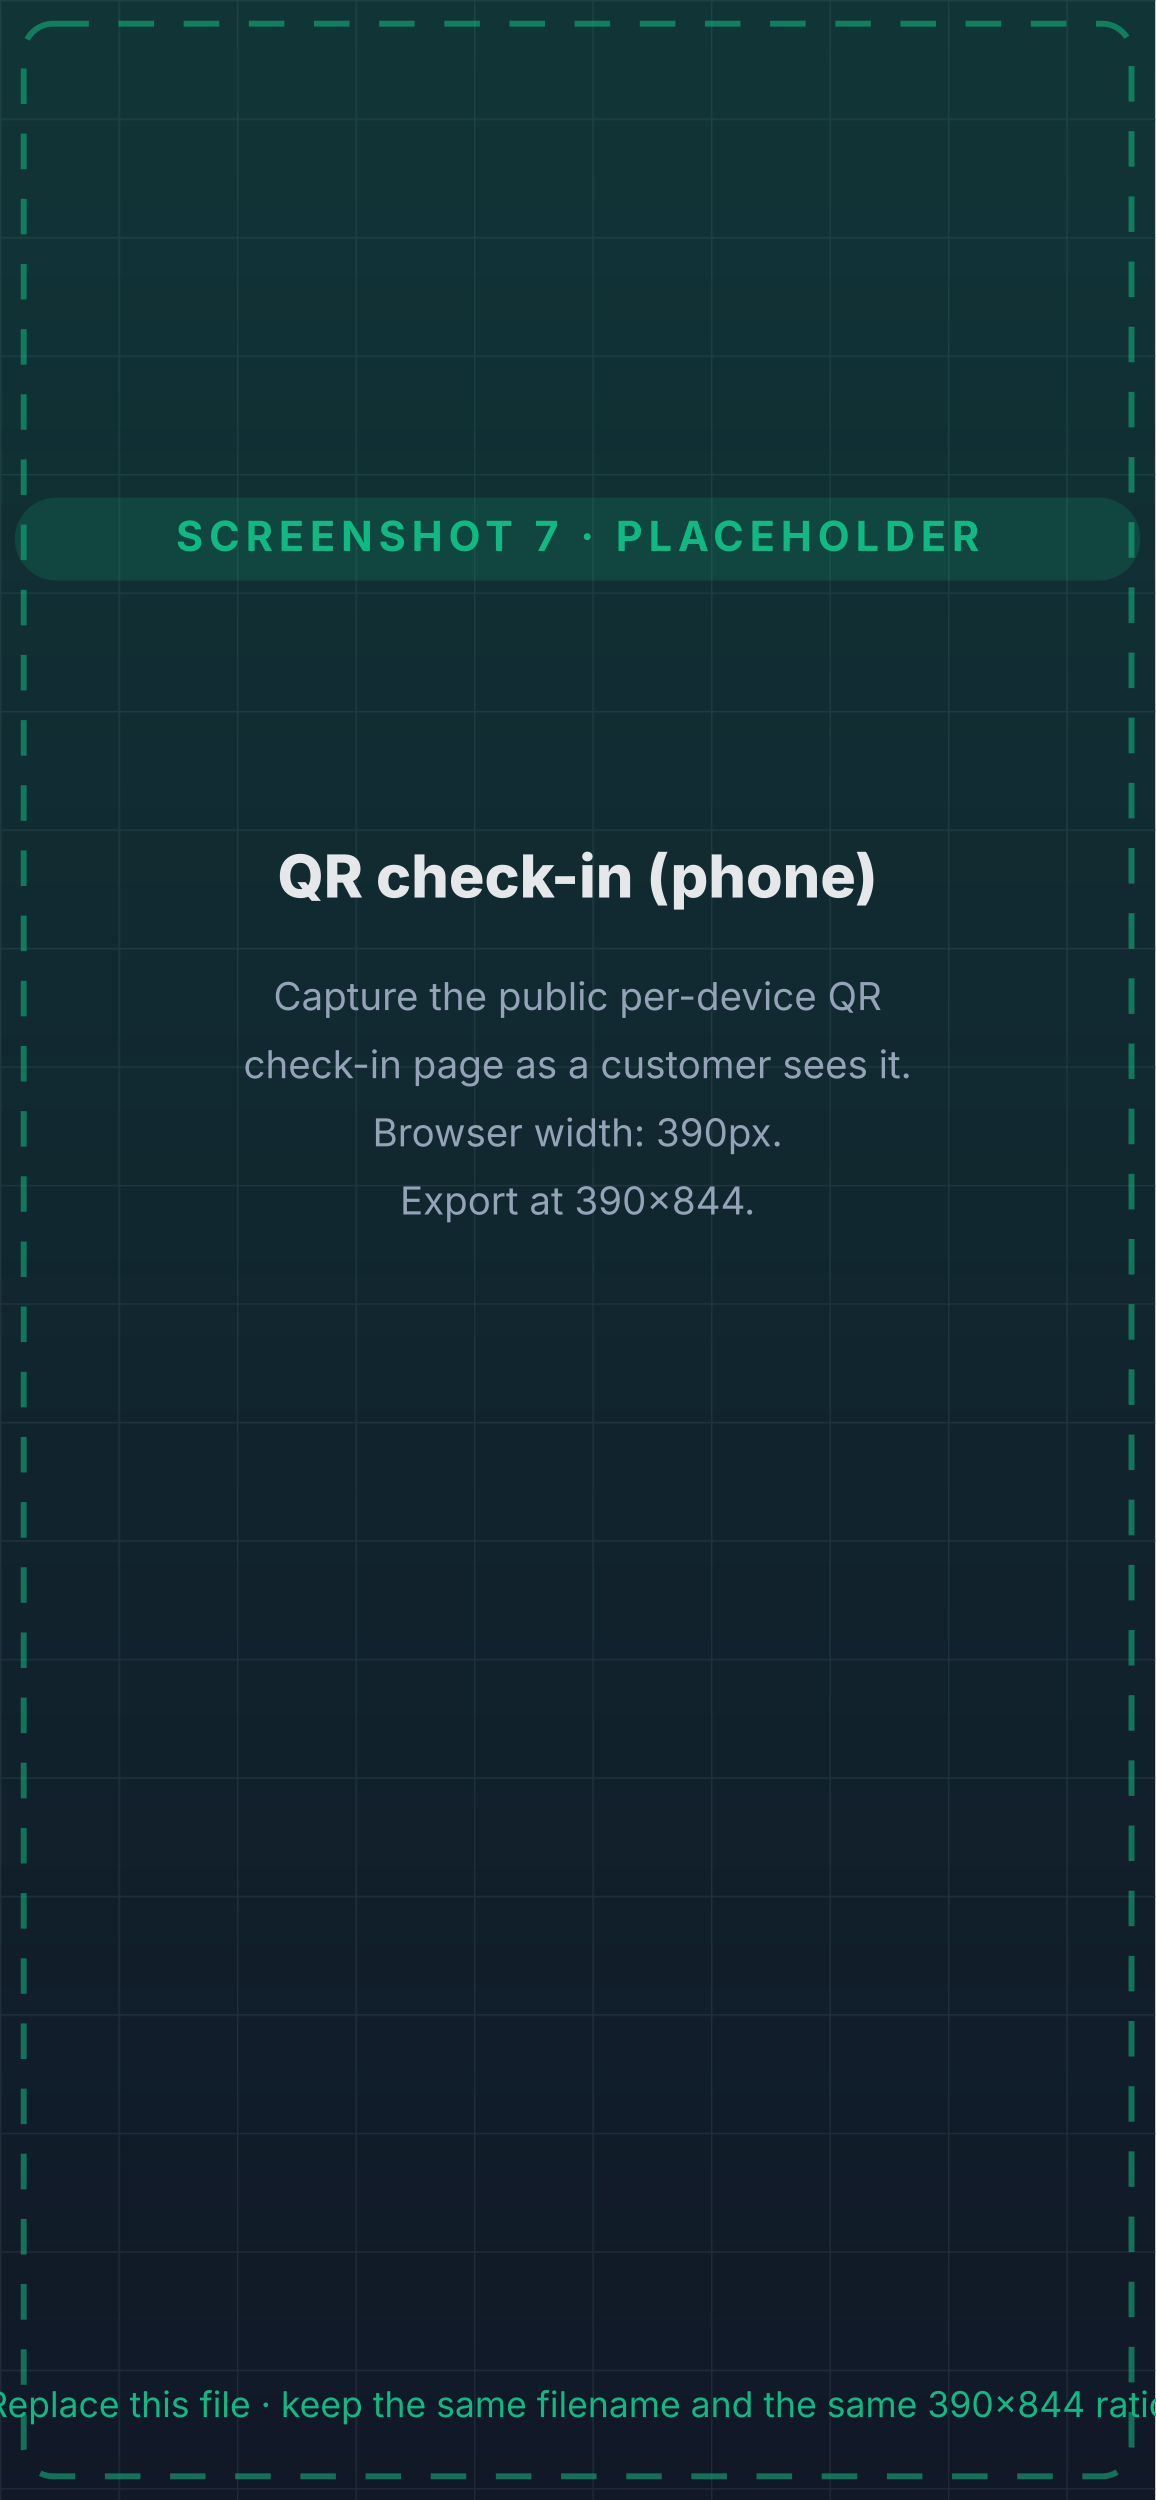
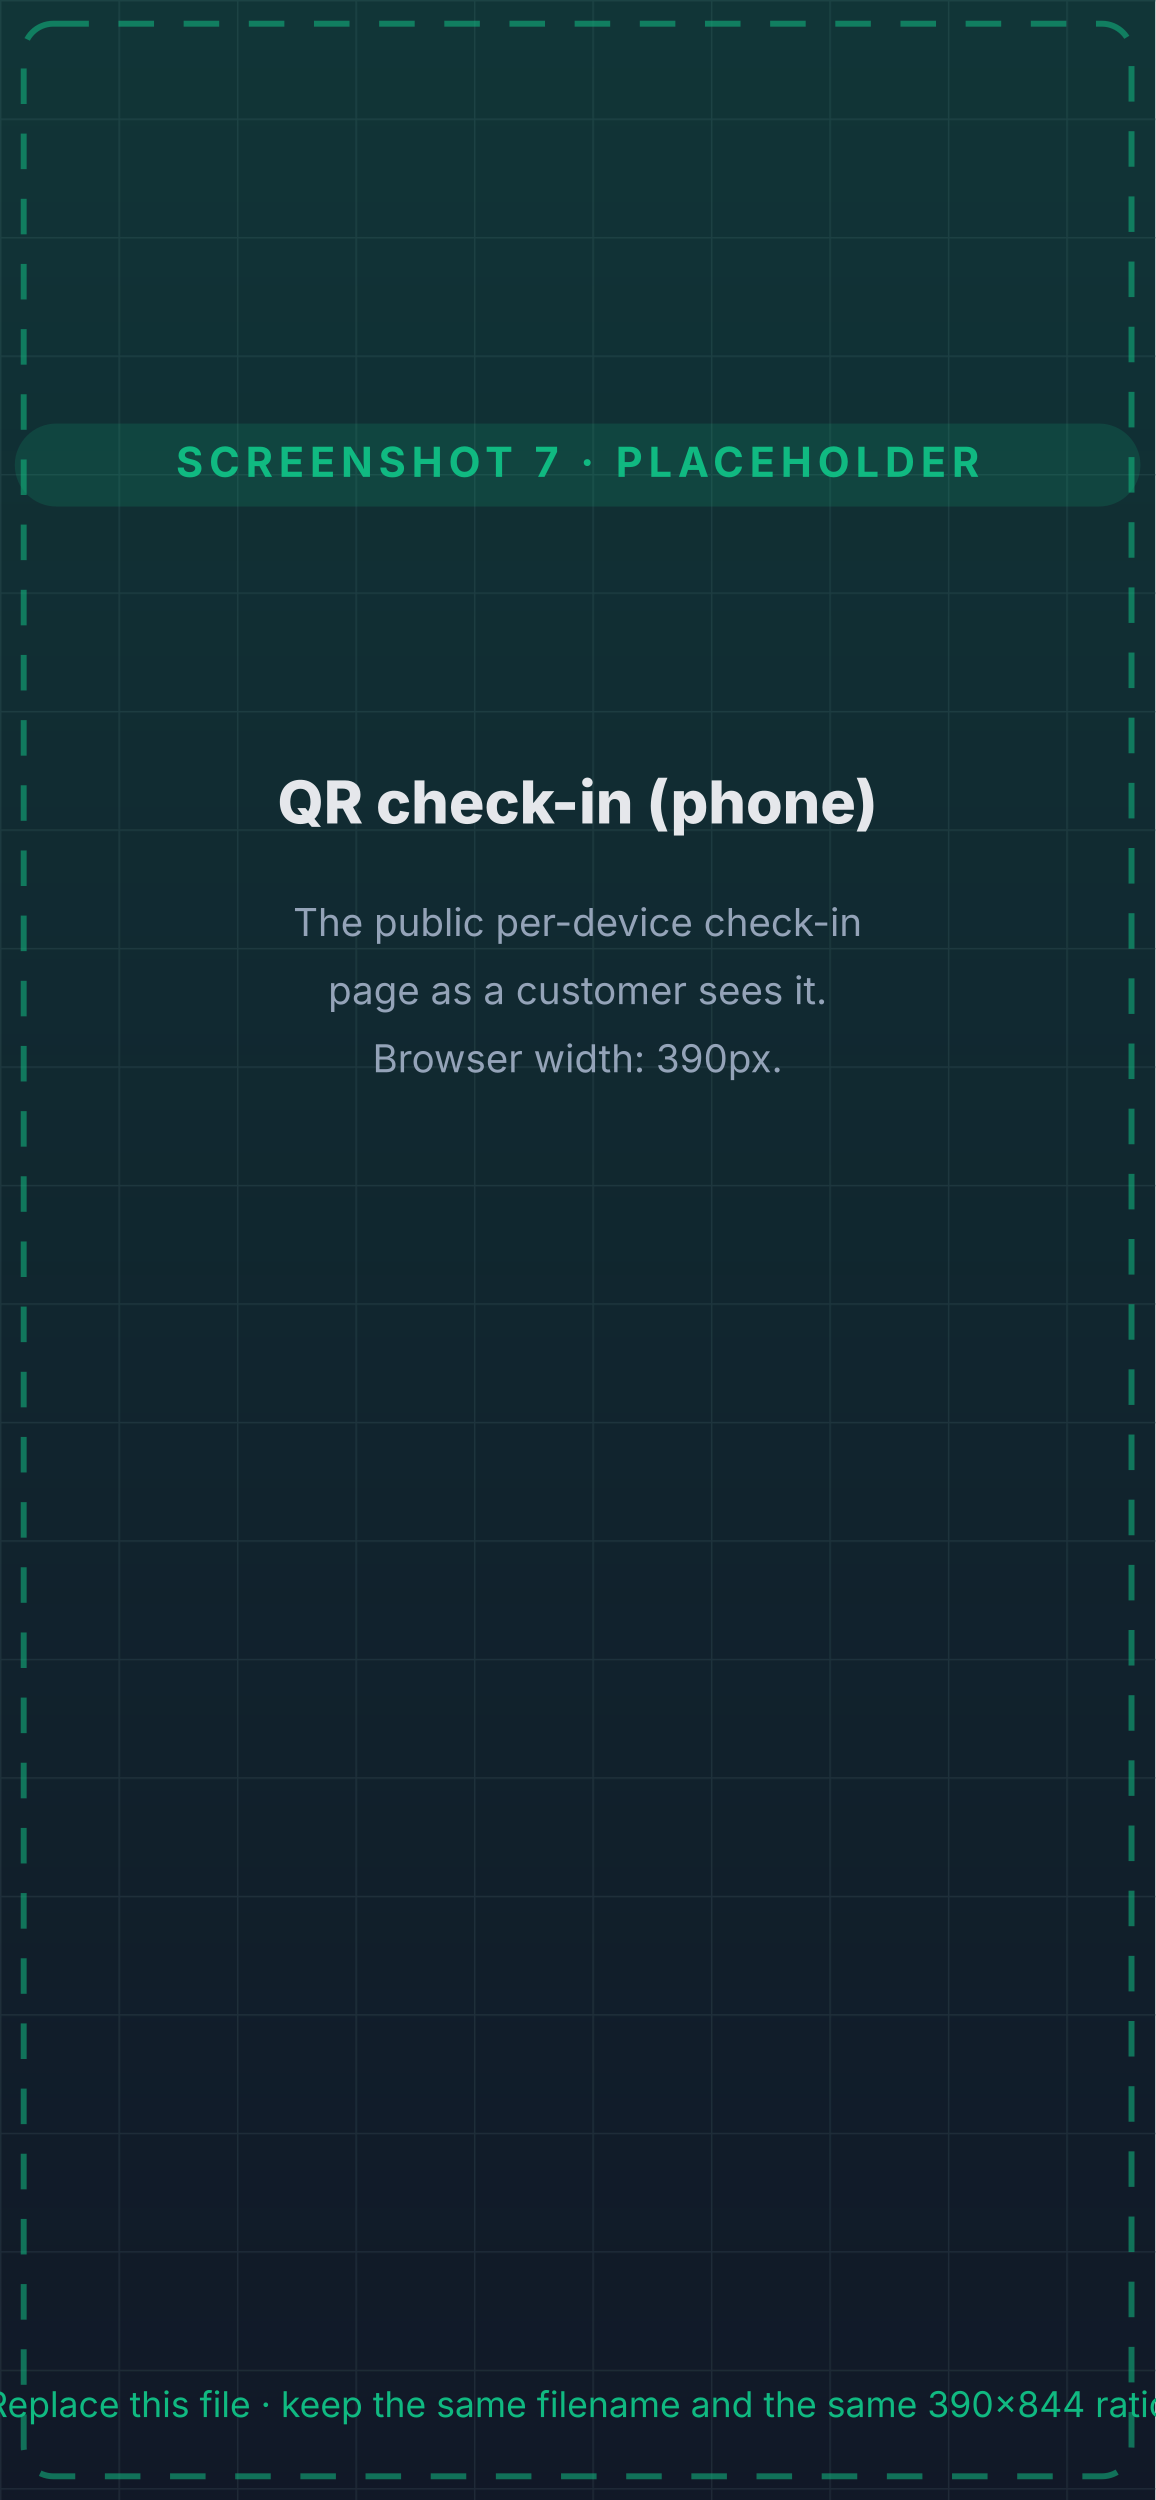
<svg xmlns="http://www.w3.org/2000/svg" width="390" height="844" viewBox="0 0 390 844" role="img" aria-label="QR check-in (phone)">
  <defs>
    <pattern id="g" width="40" height="40" patternUnits="userSpaceOnUse">
      <path d="M40 0H0V40" fill="none" stroke="#1f2937" stroke-width="1" />
    </pattern>
    <linearGradient id="fade" x1="0" y1="0" x2="0" y2="1">
      <stop offset="0" stop-color="#10b981" stop-opacity=".18" />
      <stop offset="1" stop-color="#10b981" stop-opacity="0" />
    </linearGradient>
  </defs>
  <rect width="390" height="844" fill="#111827" />
  <rect width="390" height="844" fill="url(#g)" />
  <rect width="390" height="844" fill="url(#fade)" />
  <rect x="8" y="8" width="374" height="828" fill="none" rx="10" stroke="#10b981" stroke-width="2" stroke-dasharray="12 10" opacity=".55" />
-   <rect x="5 " y="168" width="380" height="28" rx="14" fill="#10b981" opacity=".16" />
-   <text x="195" y="186" text-anchor="middle" font-family="Inter,Segoe UI,Arial,sans-serif" font-size="14" font-weight="700" fill="#10b981" letter-spacing="2">SCREENSHOT 7 · PLACEHOLDER</text>
-   <text x="195" y="303" text-anchor="middle" font-family="Inter,Segoe UI,Arial,sans-serif" font-size="20" font-weight="800" fill="#e5e7eb">QR check-in (phone)</text>
-   <text x="195" y="341" text-anchor="middle" font-family="Inter,Segoe UI,Arial,sans-serif" font-size="13" fill="#94a3b8">Capture the public per-device QR</text>
-   <text x="195" y="364" text-anchor="middle" font-family="Inter,Segoe UI,Arial,sans-serif" font-size="13" fill="#94a3b8">check-in page as a customer sees it.</text>
-   <text x="195" y="387" text-anchor="middle" font-family="Inter,Segoe UI,Arial,sans-serif" font-size="13" fill="#94a3b8">Browser width: 390px.</text>
-   <text x="195" y="410" text-anchor="middle" font-family="Inter,Segoe UI,Arial,sans-serif" font-size="13" fill="#94a3b8">Export at 390×844.</text>
+   <rect x="5" y="143" width="380" height="28" rx="14" fill="#10b981" opacity=".16" />
+   <text x="195" y="161" text-anchor="middle" font-family="Inter,Segoe UI,Arial,sans-serif" font-size="14" font-weight="700" fill="#10b981" letter-spacing="2">SCREENSHOT 7 · PLACEHOLDER</text>
+   <text x="195" y="278" text-anchor="middle" font-family="Inter,Segoe UI,Arial,sans-serif" font-size="20" font-weight="800" fill="#e5e7eb">QR check-in (phone)</text>
+   <text x="195" y="316" text-anchor="middle" font-family="Inter,Segoe UI,Arial,sans-serif" font-size="13" fill="#94a3b8">The public per-device check-in</text>
+   <text x="195" y="339" text-anchor="middle" font-family="Inter,Segoe UI,Arial,sans-serif" font-size="13" fill="#94a3b8">page as a customer sees it.</text>
+   <text x="195" y="362" text-anchor="middle" font-family="Inter,Segoe UI,Arial,sans-serif" font-size="13" fill="#94a3b8">Browser width: 390px.</text>
  <text x="195" y="816" text-anchor="middle" font-family="Inter,Segoe UI,Arial,sans-serif" font-size="12" fill="#10b981">Replace this file · keep the same filename and the same 390×844 ratio</text>
</svg>
